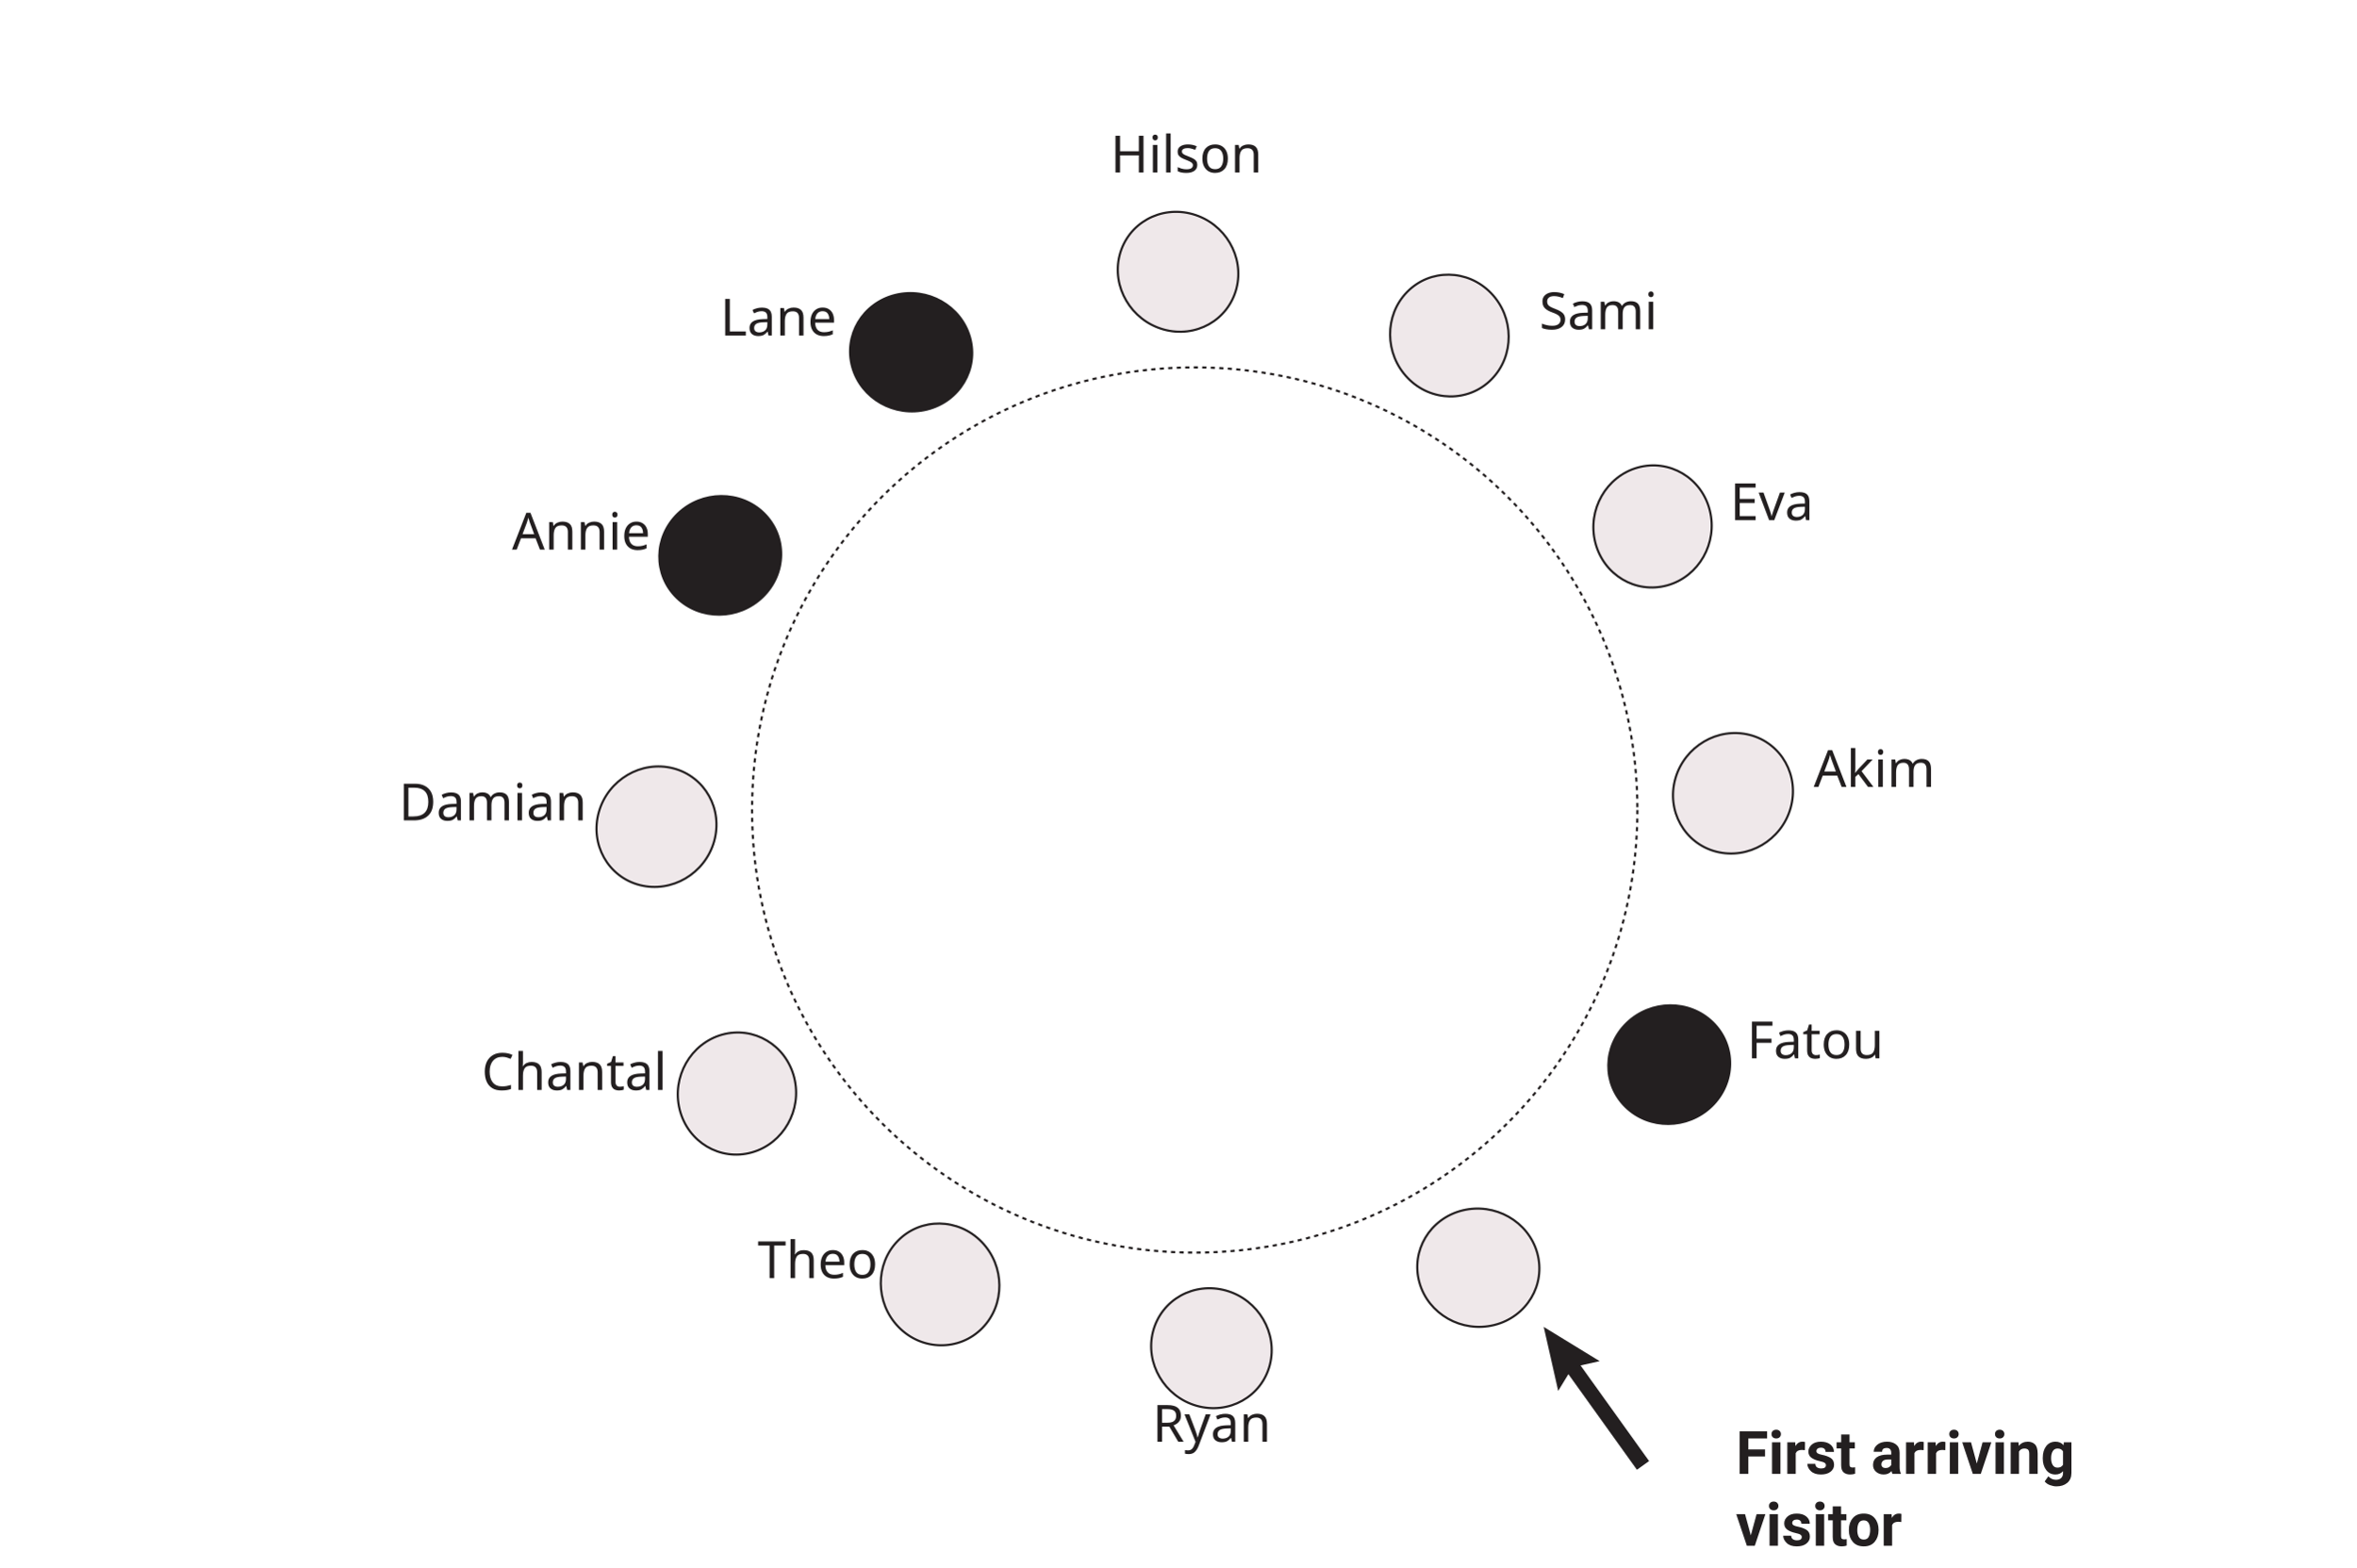
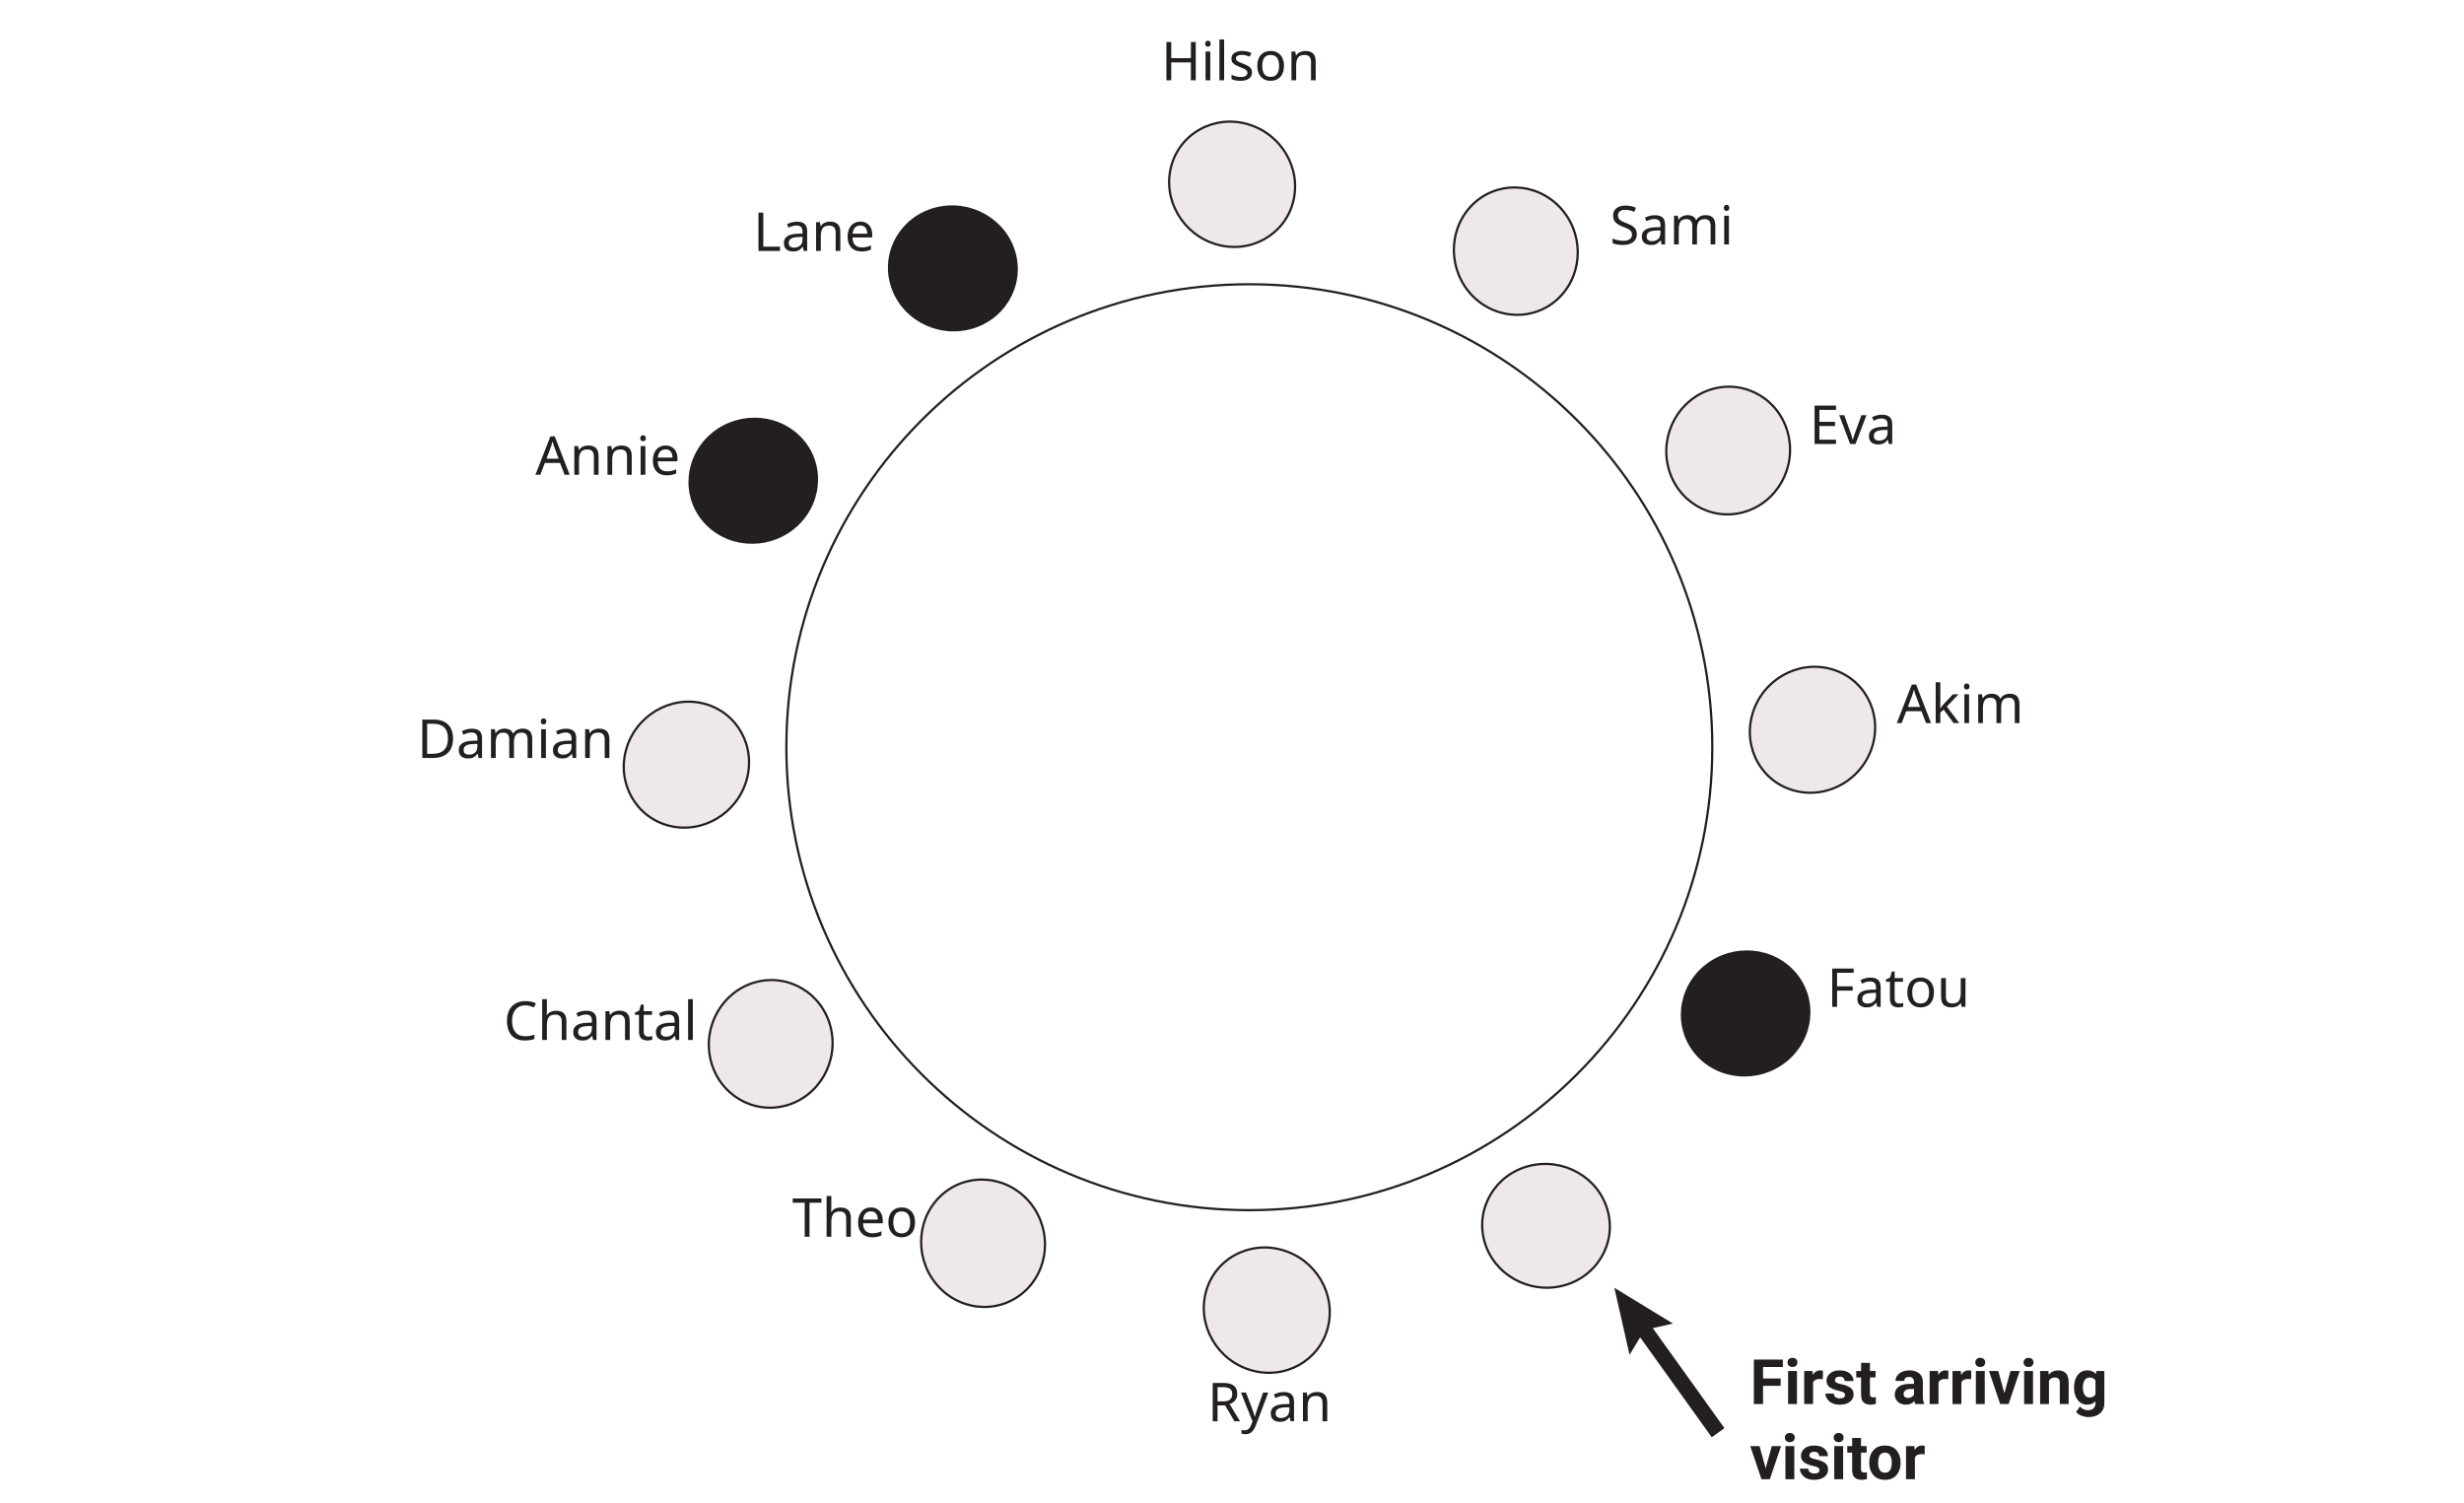
- <svg xmlns="http://www.w3.org/2000/svg" id="Layer_1" data-name="Layer 1" viewBox="0 0 1101.66 733.17">
+ <svg xmlns="http://www.w3.org/2000/svg" id="Layer_1" data-name="Layer 1" width="1101.7" height="671.9" version="1.1" viewBox="0 0 1101.7 671.9">
  <defs>
    <style>
      .cls-1 {
+         fill: #efe8ea;
+       }
+ 
+       .cls-1, .cls-2, .cls-3, .cls-4 {
+         stroke: #231f20;
+         stroke-miterlimit: 10;
+       }
+ 
+       .cls-2 {
+         stroke-dasharray: 0 0 0 0 0 0 0 0 0 0 0 0;
+       }
+ 
+       .cls-2, .cls-3 {
+         fill: none;
+       }
+ 
+       .cls-5 {
        font-family: Roboto-Bold, Roboto;
        font-size: 28px;
        font-weight: 700;
      }

-       .cls-1, .cls-2, .cls-3, .cls-4 {
+       .cls-5, .cls-4, .cls-6, .cls-7 {
        fill: #231f20;
      }

-       .cls-5 {
-         fill: #efe8ea;
-       }
- 
-       .cls-5, .cls-2, .cls-6, .cls-7 {
-         stroke: #231f20;
-         stroke-miterlimit: 10;
+       .cls-5, .cls-8, .cls-6 {
+         isolation: isolate;
      }

      .cls-3 {
-         stroke-width: 0px;
+         stroke-width: 7px;
      }

-       .cls-4 {
+       .cls-6 {
        font-family: MyriadPro-Regular, 'Myriad Pro';
        font-size: 24px;
      }

-       .cls-6 {
-         stroke-width: 7px;
-       }
- 
-       .cls-6, .cls-7 {
-         fill: none;
-       }
- 
      .cls-7 {
-         stroke-dasharray: 0 0 0 0 1.99 1.99 1.99 1.99;
+         stroke-width: 0px;
      }
    </style>
  </defs>
-   <circle class="cls-7" cx="558.64" cy="378.79" r="207" />
-   <path class="cls-5" d="M557.76,100.16c15.08,4.3,24.21,19.85,20.39,34.73s-19.15,23.44-34.23,19.14c-15.08-4.3-24.21-19.85-20.39-34.73,3.82-14.88,19.15-23.44,34.23-19.14Z" />
-   <path class="cls-2" d="M418.56,137.94c15.21-3.81,30.89,5.09,35.02,19.88s-4.86,29.88-20.08,33.69c-15.21,3.81-30.89-5.09-35.02-19.88-4.13-14.79,4.86-29.88,20.08-33.69Z" />
-   <path class="cls-2" d="M316.9,240.25c11.27-10.91,29.3-11.04,40.27-.29,10.97,10.75,10.73,28.31-.54,39.22-11.27,10.91-29.3,11.04-40.27.29-10.97-10.75-10.73-28.31.54-39.22Z" />
-   <path class="cls-5" d="M280.02,379.68c4.3-15.08,19.85-24.21,34.73-20.39,14.88,3.82,23.44,19.15,19.14,34.23-4.3,15.08-19.85,24.21-34.73,20.39-14.88-3.82-23.44-19.15-19.14-34.23Z" />
-   <path class="cls-5" d="M317.79,518.87c-3.81-15.21,5.09-30.89,19.88-35.02,14.79-4.13,29.88,4.86,33.69,20.08,3.81,15.21-5.09,30.89-19.88,35.02-14.79,4.13-29.88-4.86-33.69-20.08Z" />
-   <path class="cls-5" d="M420.1,620.53c-10.91-11.27-11.04-29.3-.29-40.27,10.75-10.97,28.31-10.73,39.22.54,10.91,11.27,11.04,29.3.29,40.27-10.75,10.97-28.31,10.73-39.22-.54Z" />
-   <path class="cls-5" d="M559.53,657.42c-15.08-4.3-24.21-19.85-20.39-34.73,3.82-14.88,19.15-23.44,34.23-19.14,15.08,4.3,24.21,19.85,20.39,34.73-3.82,14.88-19.15,23.44-34.23,19.14Z" />
-   <path class="cls-5" d="M698.72,619.64c-15.21,3.81-30.89-5.09-35.02-19.88s4.86-29.88,20.08-33.69c15.21-3.81,30.89,5.09,35.02,19.88,4.13,14.79-4.86,29.88-20.08,33.69Z" />
-   <path class="cls-2" d="M800.38,517.34c-11.27,10.91-29.3,11.04-40.27.29-10.97-10.75-10.73-28.31.54-39.22,11.27-10.91,29.3-11.04,40.27-.29,10.97,10.75,10.73,28.31-.54,39.22Z" />
-   <path class="cls-5" d="M837.27,377.9c-4.3,15.08-19.85,24.21-34.73,20.39s-23.44-19.15-19.14-34.23c4.3-15.08,19.85-24.21,34.73-20.39,14.88,3.82,23.44,19.15,19.14,34.23Z" />
-   <path class="cls-5" d="M799.5,238.71c3.81,15.21-5.09,30.89-19.88,35.02s-29.88-4.86-33.69-20.08c-3.81-15.21,5.09-30.89,19.88-35.02,14.79-4.13,29.88,4.86,33.69,20.08Z" />
-   <path class="cls-5" d="M697.19,137.05c10.91,11.27,11.04,29.3.29,40.27-10.75,10.97-28.31,10.73-39.22-.54-10.91-11.27-11.04-29.3-.29-40.27,10.75-10.97,28.31-10.73,39.22.54Z" />
-   <text class="cls-4" transform="translate(519.25 80.63)">
-     <tspan x="0" y="0">Hilson</tspan>
-   </text>
-   <text class="cls-4" transform="translate(719.8 153.96)">
-     <tspan x="0" y="0">Sami</tspan>
-   </text>
-   <text class="cls-4" transform="translate(809 243.22)">
-     <tspan x="0" y="0">Eva</tspan>
-   </text>
-   <text class="cls-4" transform="translate(848.08 368.02)">
-     <tspan x="0" y="0">Akim</tspan>
-   </text>
-   <text class="cls-4" transform="translate(816.88 494.92)">
-     <tspan x="0" y="0">Fatou</tspan>
-   </text>
-   <text class="cls-4" transform="translate(336.77 156.91)">
-     <tspan x="0" y="0">Lane</tspan>
-   </text>
-   <text class="cls-4" transform="translate(538.89 674.24)">
-     <tspan x="0" y="0">Ryan</tspan>
-   </text>
-   <text class="cls-4" transform="translate(354.25 597.71)">
-     <tspan x="0" y="0">Theo</tspan>
-   </text>
-   <text class="cls-4" transform="translate(225.19 509.71)">
-     <tspan x="0" y="0">Chantal</tspan>
-   </text>
-   <text class="cls-4" transform="translate(186.49 383.65)">
-     <tspan x="0" y="0">Damian</tspan>
-   </text>
-   <text class="cls-4" transform="translate(239.39 257.02)">
-     <tspan x="0" y="0">Annie</tspan>
-   </text>
-   <text class="cls-1" transform="translate(811.68 689.27) scale(.99 1)">
-     <tspan x="0" y="0">First arriving </tspan>
-     <tspan x="0" y="33.6">visitor</tspan>
-   </text>
+   <circle class="cls-2" cx="558.6" cy="334.1" r="207" />
+   <path class="cls-1" d="M557.8,55.5c15.1,4.3,24.2,19.8,20.4,34.7s-19.2,23.4-34.2,19.1c-15.1-4.3-24.2-19.9-20.4-34.7,3.8-14.9,19.2-23.4,34.2-19.1Z" />
+   <path class="cls-4" d="M418.6,93.2c15.2-3.8,30.9,5.1,35,19.9s-4.9,29.9-20.1,33.7-30.9-5.1-35-19.9c-4.1-14.8,4.9-29.9,20.1-33.7Z" />
+   <path class="cls-4" d="M316.9,195.5c11.3-10.9,29.3-11,40.3-.3s10.7,28.3-.5,39.2c-11.3,10.9-29.3,11-40.3.3s-10.7-28.3.5-39.2Z" />
+   <path class="cls-1" d="M280,335c4.3-15.1,19.9-24.2,34.7-20.4,14.9,3.8,23.4,19.1,19.1,34.2s-19.9,24.2-34.7,20.4-23.4-19.1-19.1-34.2h0Z" />
+   <path class="cls-1" d="M317.8,474.2c-3.8-15.2,5.1-30.9,19.9-35s29.9,4.9,33.7,20.1c3.8,15.2-5.1,30.9-19.9,35s-29.9-4.9-33.7-20.1Z" />
+   <path class="cls-1" d="M420.1,575.8c-10.9-11.3-11-29.3-.3-40.3,10.8-11,28.3-10.7,39.2.5,10.9,11.3,11,29.3.3,40.3-10.8,11-28.3,10.7-39.2-.5Z" />
+   <path class="cls-1" d="M559.5,612.7c-15.1-4.3-24.2-19.8-20.4-34.7s19.2-23.4,34.2-19.1c15.1,4.3,24.2,19.8,20.4,34.7s-19.2,23.4-34.2,19.1Z" />
+   <path class="cls-1" d="M698.7,574.9c-15.2,3.8-30.9-5.1-35-19.9s4.9-29.9,20.1-33.7c15.2-3.8,30.9,5.1,35,19.9s-4.9,29.9-20.1,33.7Z" />
+   <path class="cls-4" d="M800.4,472.6c-11.3,10.9-29.3,11-40.3.3-11-10.8-10.7-28.3.5-39.2,11.3-10.9,29.3-11,40.3-.3,11,10.8,10.7,28.3-.5,39.2h0Z" />
+   <path class="cls-1" d="M837.3,333.2c-4.3,15.1-19.8,24.2-34.7,20.4s-23.4-19.1-19.1-34.2c4.3-15.1,19.8-24.2,34.7-20.4s23.4,19.1,19.1,34.2Z" />
+   <path class="cls-1" d="M799.5,194c3.8,15.2-5.1,30.9-19.9,35s-29.9-4.9-33.7-20.1c-3.8-15.2,5.1-30.9,19.9-35s29.9,4.9,33.7,20.1h0Z" />
+   <path class="cls-1" d="M697.2,92.4c10.9,11.3,11,29.3.3,40.3s-28.3,10.7-39.2-.5c-10.9-11.3-11-29.3-.3-40.3s28.3-10.7,39.2.5h0Z" />
+   <g class="cls-8">
+     <g class="cls-8">
+       <text class="cls-6" transform="translate(519.2 35.9)">
+         <tspan x="0" y="0">Hilson</tspan>
+       </text>
+     </g>
+   </g>
+   <g class="cls-8">
+     <g class="cls-8">
+       <text class="cls-6" transform="translate(719.8 109.3)">
+         <tspan x="0" y="0">Sami</tspan>
+       </text>
+     </g>
+   </g>
+   <g class="cls-8">
+     <g class="cls-8">
+       <text class="cls-6" transform="translate(809 198.5)">
+         <tspan x="0" y="0">Eva</tspan>
+       </text>
+     </g>
+   </g>
+   <g class="cls-8">
+     <g class="cls-8">
+       <text class="cls-6" transform="translate(848.1 323.3)">
+         <tspan x="0" y="0">Akim</tspan>
+       </text>
+     </g>
+   </g>
+   <g class="cls-8">
+     <g class="cls-8">
+       <text class="cls-6" transform="translate(816.9 450.2)">
+         <tspan x="0" y="0">Fatou</tspan>
+       </text>
+     </g>
+   </g>
+   <g class="cls-8">
+     <g class="cls-8">
+       <text class="cls-6" transform="translate(336.8 112.2)">
+         <tspan x="0" y="0">Lane</tspan>
+       </text>
+     </g>
+   </g>
+   <g class="cls-8">
+     <g class="cls-8">
+       <text class="cls-6" transform="translate(539.9 635.5)">
+         <tspan x="0" y="0">Ryan</tspan>
+       </text>
+     </g>
+   </g>
+   <g class="cls-8">
+     <g class="cls-8">
+       <text class="cls-6" transform="translate(354.2 553)">
+         <tspan x="0" y="0">Theo</tspan>
+       </text>
+     </g>
+   </g>
+   <g class="cls-8">
+     <g class="cls-8">
+       <text class="cls-6" transform="translate(225.2 465)">
+         <tspan x="0" y="0">Chantal</tspan>
+       </text>
+     </g>
+   </g>
+   <g class="cls-8">
+     <g class="cls-8">
+       <text class="cls-6" transform="translate(186.5 338.9)">
+         <tspan x="0" y="0">Damian</tspan>
+       </text>
+     </g>
+   </g>
+   <g class="cls-8">
+     <g class="cls-8">
+       <text class="cls-6" transform="translate(239.4 212.3)">
+         <tspan x="0" y="0">Annie</tspan>
+       </text>
+     </g>
+   </g>
+   <g class="cls-8">
+     <g class="cls-8">
+       <text class="cls-5" transform="translate(782.4 627.8)">
+         <tspan x="0" y="0">First arriving</tspan>
+       </text>
+     </g>
+     <g class="cls-8">
+       <text class="cls-5" transform="translate(782.4 661.4)">
+         <tspan x="0" y="0">visitor</tspan>
+       </text>
+     </g>
+   </g>
  <g>
-     <line class="cls-6" x1="733.03" y1="636.15" x2="768.25" y2="685.29" />
-     <polygon class="cls-3" points="728.6 650.45 735.34 639.38 747.99 636.55 721.83 620.53 728.6 650.45" />
+     <line class="cls-3" x1="733" y1="591.5" x2="768.2" y2="640.6" />
+     <polygon class="cls-7" points="728.6 605.8 735.3 594.7 748 591.8 721.8 575.8 728.6 605.8" />
  </g>
</svg>
